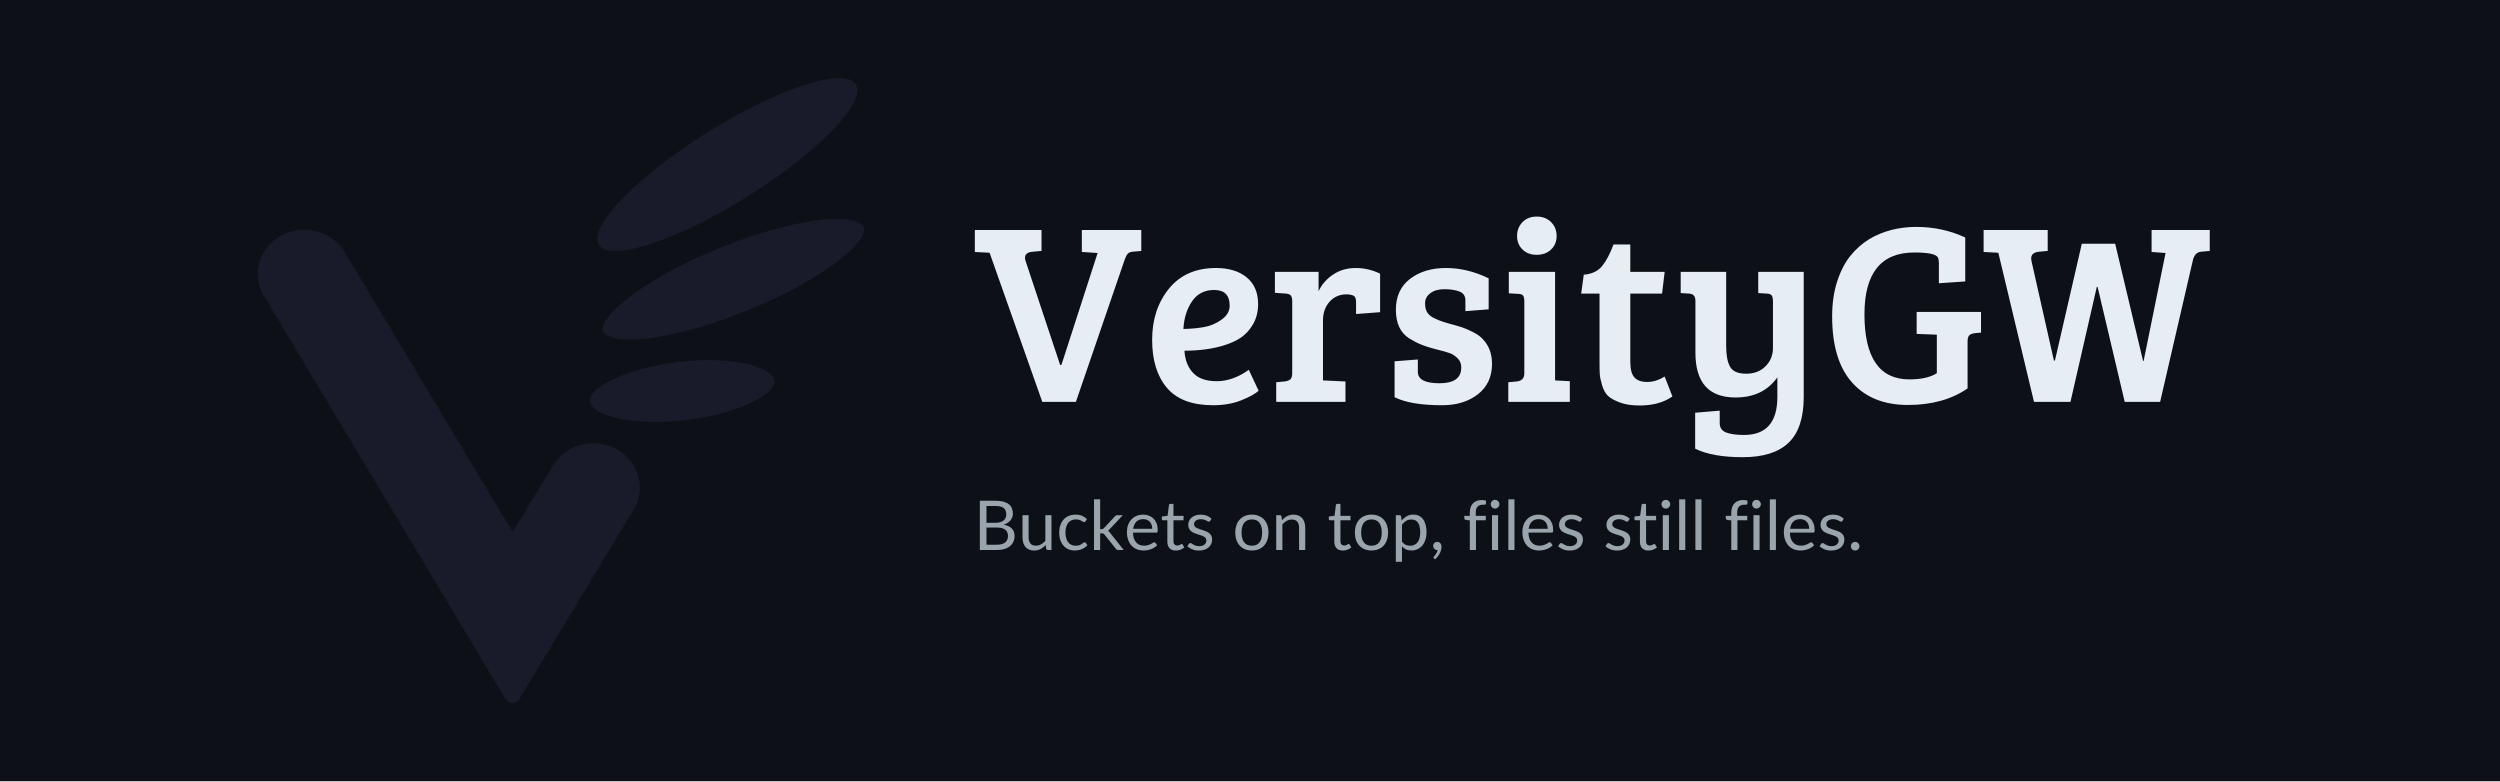
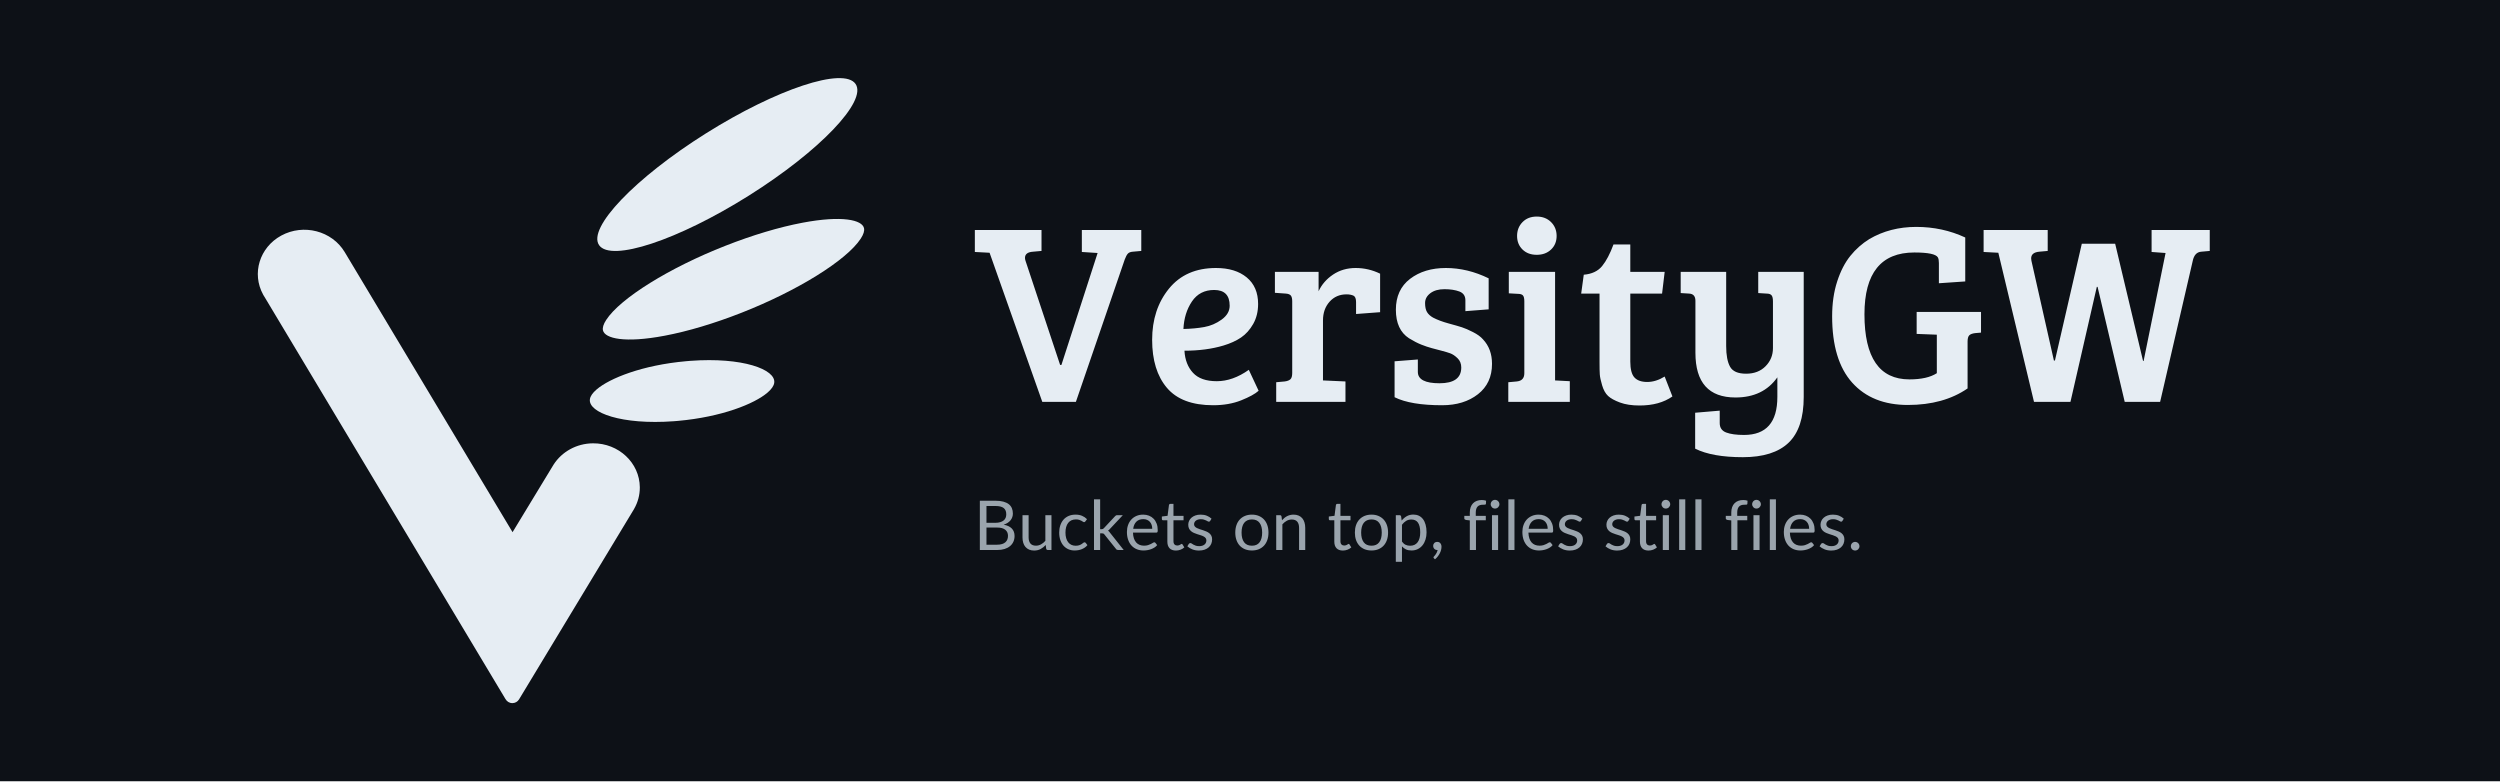
<svg xmlns="http://www.w3.org/2000/svg" viewBox="0 0 1600 500" width="1600" height="500" role="img" aria-label="versitygw">
  <rect width="1600" height="500" fill="#0d1117" />
  <g transform="translate(54.64,-54.60) scale(1.1886)">
    <g transform="translate(92.85,88.00) scale(6.46154)">
-       <path d="M33.903 21.466C30.572 22.099 28.92 21.698 28.762 21.021C28.71 20.797 28.8 20.503 29.032 20.148C30.204 18.345 34.29 15.805 38.968 13.97C41.223 13.083 43.44 12.42 45.38 12.052C48.708 11.421 50.357 11.821 50.514 12.498C50.567 12.723 50.477 13.016 50.246 13.371C49.076 15.172 44.99 17.713 40.311 19.551C38.058 20.436 35.842 21.099 33.904 21.466L33.903 21.466Z" fill="#191B2A" />
-       <path d="M34.66 28.592C30.337 28.912 27.508 27.88 27.674 26.754C27.709 26.505 27.895 26.234 28.225 25.95C29.315 25.01 32.048 23.915 35.701 23.589C35.821 23.578 35.94 23.568 36.057 23.559C40.373 23.24 43.197 24.271 43.033 25.397C42.997 25.646 42.81 25.917 42.479 26.202C41.389 27.143 38.655 28.238 35.008 28.564C34.891 28.574 34.776 28.583 34.661 28.592L34.66 28.592Z" fill="#191B2A" />
-       <path d="M31.833 34.096C31.817 32.058 30.069 30.418 27.929 30.433C26.543 30.443 25.332 31.146 24.656 32.193L24.655 32.193L24.645 32.211C24.62 32.249 24.597 32.287 24.574 32.326L21.228 37.837L7.241 14.497C6.18 12.727 3.813 12.111 1.954 13.121C0.138 14.109 -0.52 16.284 0.441 18.035L0.44 18.035L0.46 18.068C0.476 18.097 0.492 18.127 0.509 18.156C0.527 18.186 0.546 18.213 0.564 18.241L20.645 51.756L20.646 51.752C20.753 51.947 20.965 52.082 21.212 52.082C21.444 52.082 21.645 51.963 21.757 51.786L21.758 51.788L31.365 35.888L31.362 35.887C31.667 35.355 31.838 34.744 31.833 34.096Z" fill="#191B2A" />
-       <path d="M49.81 0.484C48.822 -0.947 43.235 0.902 37.334 4.611C31.432 8.322 27.45 12.489 28.439 13.919C29.428 15.351 35.014 13.503 40.916 9.792C46.817 6.082 50.8 1.915 49.81 0.484Z" fill="#191B2A" />
+       <path d="M33.903 21.466C30.572 22.099 28.92 21.698 28.762 21.021C28.71 20.797 28.8 20.503 29.032 20.148C30.204 18.345 34.29 15.805 38.968 13.97C41.223 13.083 43.44 12.42 45.38 12.052C48.708 11.421 50.357 11.821 50.514 12.498C50.567 12.723 50.477 13.016 50.246 13.371C49.076 15.172 44.99 17.713 40.311 19.551C38.058 20.436 35.842 21.099 33.904 21.466L33.903 21.466Z" fill="#e6edf3" />
+       <path d="M34.66 28.592C30.337 28.912 27.508 27.88 27.674 26.754C27.709 26.505 27.895 26.234 28.225 25.95C29.315 25.01 32.048 23.915 35.701 23.589C35.821 23.578 35.94 23.568 36.057 23.559C40.373 23.24 43.197 24.271 43.033 25.397C42.997 25.646 42.81 25.917 42.479 26.202C41.389 27.143 38.655 28.238 35.008 28.564C34.891 28.574 34.776 28.583 34.661 28.592L34.66 28.592Z" fill="#e6edf3" />
+       <path d="M31.833 34.096C31.817 32.058 30.069 30.418 27.929 30.433C26.543 30.443 25.332 31.146 24.656 32.193L24.655 32.193L24.645 32.211C24.62 32.249 24.597 32.287 24.574 32.326L21.228 37.837L7.241 14.497C6.18 12.727 3.813 12.111 1.954 13.121C0.138 14.109 -0.52 16.284 0.441 18.035L0.44 18.035L0.46 18.068C0.476 18.097 0.492 18.127 0.509 18.156C0.527 18.186 0.546 18.213 0.564 18.241L20.645 51.756L20.646 51.752C20.753 51.947 20.965 52.082 21.212 52.082C21.444 52.082 21.645 51.963 21.757 51.786L21.758 51.788L31.365 35.888L31.362 35.887C31.667 35.355 31.838 34.744 31.833 34.096Z" fill="#e6edf3" />
+       <path d="M49.81 0.484C48.822 -0.947 43.235 0.902 37.334 4.611C31.432 8.322 27.45 12.489 28.439 13.919C29.428 15.351 35.014 13.503 40.916 9.792C46.817 6.082 50.8 1.915 49.81 0.484Z" fill="#e6edf3" />
    </g>
  </g>
  <g transform="translate(623.07,257.20)">
    <path d="M33.25-90.32L55.41-23.65L56.24-23.65L79.40-95.28L69.31-95.94L69.31-110L107.35-110L107.35-96.60L101.89-96.11Q99.74-95.94 98.75-94.86Q97.76-93.79 96.77-91.14L65.50 0L44 0L10.26-95.44L0.83-95.94L0.83-110L43.50-110L43.50-96.60L38.05-96.11Q32.92-95.77 32.92-92.14Q32.92-91.31 33.25-90.32M155.16-85.68Q167.56-85.68 174.84-79.65Q182.12-73.61 182.12-62.69Q182.12-55.41 178.98-49.87Q175.83-44.33 171.20-41.19Q166.57-38.05 159.95-36.06Q148.87-32.75 134.98-32.75Q135.47-23.98 140.44-18.61Q145.40-13.23 155.65-13.23Q165.91-13.23 176.17-20.51L182.45-7.11Q179.14-4.14 171.29-0.99Q163.43 2.15 153.34 2.15Q133.16 2.15 123.73-9.02Q114.30-20.18 114.30-39.70Q114.30-59.22 125.05-72.45Q135.80-85.68 155.16-85.68M147.63-47.89Q153.67-48.96 158.80-52.68Q163.92-56.41 163.92-61.53Q163.92-71.62 154-71.62Q144.74-71.62 139.77-64.26Q134.81-56.90 134.32-46.65Q141.59-46.81 147.63-47.89M203.95-18.53L203.95-64.35Q203.95-66.99 203.05-68.07Q202.14-69.14 199.82-69.31L192.87-69.80L192.87-83.20L220.83-83.20L220.83-70.80Q223.80-77.25 230.09-81.47Q236.38-85.68 244.56-85.68Q252.75-85.68 260.20-82.05L260.20-57.40L244.81-56.24L244.81-63.85Q244.81-67.16 243.16-67.98Q241.34-68.81 238.69-68.81Q232.08-68.81 227.86-64.10Q223.64-59.38 223.64-52.11L223.64-13.73L238.03-13.07L238.03 0L193.70 0L193.70-12.57L199.16-13.07Q201.64-13.40 202.80-14.47Q203.95-15.55 203.95-18.53M310.98-70.63Q307.01-72.12 301.38-72.12Q295.76-72.12 292.37-69.56Q288.98-66.99 288.98-63.27Q288.98-59.55 290.22-57.48Q291.46-55.41 294.11-53.92Q298.24-51.77 304.03-50.20Q309.82-48.63 312.63-47.72Q315.44-46.81 319.66-44.66Q323.88-42.51 326.03-40.03Q331.82-33.91 331.82-24.32Q331.82-11.91 322.80-4.88Q313.79 2.15 299.89 2.15Q279.71 2.15 269.46-2.98L269.46-25.97L284.35-27.13L284.35-19.19Q284.35-11.91 298.24-11.91Q312.14-11.91 312.14-22Q312.14-25.64 309.74-27.95Q307.34-30.27 305.02-31.10Q302.71-31.92 299.48-32.75Q296.26-33.58 293.20-34.41Q290.14-35.23 286.58-36.64Q283.02-38.05 278.72-40.69Q270.29-46.15 270.29-58.97Q270.29-71.79 279.38-78.74Q288.48-85.68 302.29-85.68Q316.11-85.68 329.67-79.07L329.67-59.22L314.78-58.06L314.78-65.01Q314.78-69.14 310.98-70.63M342.57-83.20L372.18-83.20L372.18-13.73L381.61-13.23L381.61 0L342.24 0L342.24-12.57L347.70-13.07Q352.50-13.56 352.50-18.36L352.50-64.35Q352.50-67.16 351.59-68.15Q350.68-69.14 348.36-69.14L342.57-69.47L342.57-83.20M351.34-97.51Q347.86-100.90 347.86-106.20Q347.86-111.49 351.34-115.05Q354.81-118.60 360.44-118.60Q366.06-118.60 369.62-115.05Q373.17-111.49 373.17-106.20Q373.17-100.90 369.62-97.51Q366.06-94.12 360.44-94.12Q354.81-94.12 351.34-97.51M409.56-100.74L420.32-100.74L420.32-83.20L442.32-83.20L440.66-69.31L420.32-69.31L420.32-25.80Q420.32-18.53 422.96-15.63Q425.61-12.74 431.15-12.74Q436.69-12.74 442.32-16.21L447.28-3.47Q439.01 2.32 426.27 2.32Q418.83 2.32 413.70 0.41Q408.57-1.49 406.09-3.80Q403.61-6.12 402.29-10.59Q400.96-15.05 400.80-17.62Q400.63-20.18 400.63-25.14L400.63-69.31L388.89-69.31L390.54-81.38Q398.32-82.05 402.29-86.92Q406.26-91.80 409.56-100.74M514.44-3.14L514.44-15.71Q505.34-2.81 487.64-2.81Q462-2.81 462-31.43L462-64.68Q462-69.14 457.86-69.31L452.57-69.64L452.57-83.20L481.68-83.20L481.68-35.73Q481.68-26.96 484.17-22.50Q486.65-18.03 494.42-18.03Q502.20-18.03 506.91-22.83Q511.62-27.62 511.62-34.41L511.62-64.35Q511.62-67.16 510.71-68.23Q509.80-69.31 507.49-69.31L502.20-69.64L502.20-83.20L531.31-83.20L531.31-3.14Q531.31 16.87 521.63 26.14Q511.95 35.40 492.35 35.40Q472.75 35.40 461.83 29.94L461.83 6.95L477.55 5.62L477.55 13.56Q477.55 18.03 481.68 19.60Q485.82 21.17 493.10 21.17Q514.44 21.17 514.44-3.14M636.18-38.54L636.18-8.60Q620.80 1.98 597.97 1.98Q575.14 1.98 562.32-12.32Q549.50-26.63 549.50-54.75Q549.50-67.16 552.73-77.08Q555.95-87.01 561.17-93.46Q566.38-99.91 573.32-104.21Q586.56-111.98 603.35-111.98Q620.14-111.98 634.69-105.20L634.69-77.08L617.82-75.92L617.82-88.83Q617.82-91.31 617.16-92.47Q615.34-95.61 602.11-95.61Q570.18-95.61 570.18-56.08Q570.18-14.39 598.96-14.39Q610.38-14.39 616.50-18.36L616.50-43.01L616.33-43.01L603.59-43.50L603.59-57.56L644.78-57.56L644.78-44.33L640.98-44Q638.33-43.67 637.26-42.59Q636.18-41.52 636.18-38.54M791.17-110L791.17-96.60L785.71-96.11Q781.41-95.77 780.26-90.15L759.41 0L736.75 0L719.38-73.61L718.89-73.61L702.02 0L678.69 0L655.86-95.44L646.44-95.94L646.44-110L687.46-110L687.46-96.60L682-96.11Q676.87-95.61 676.87-91.80Q676.87-91.14 677.04-90.32L691.43-26.47L692.09-26.47L709.29-101.23L730.63-101.23L748.50-26.14L748.83-26.14L762.89-95.28L753.95-95.94L753.95-110" fill="#e6edf3" />
  </g>
  <g transform="translate(623.07,352)">
    <path d="M8.27-3.39L15.09-3.39Q16.92-3.39 18.24-3.81Q19.56-4.22 20.40-4.98Q21.25-5.74 21.65-6.79Q22.04-7.83 22.04-9.09Q22.04-11.53 20.31-12.95Q18.57-14.37 15.09-14.37L8.27-14.37L8.27-3.39M14.08-28.16L8.27-28.16L8.27-17.40L13.90-17.40Q15.71-17.40 17.04-17.80Q18.37-18.19 19.24-18.90Q20.11-19.60 20.53-20.60Q20.94-21.60 20.94-22.79Q20.94-25.59 19.27-26.87Q17.60-28.16 14.08-28.16M4.03-31.53L14.08-31.53Q16.98-31.53 19.08-30.95Q21.19-30.38 22.54-29.33Q23.89-28.27 24.53-26.74Q25.17-25.21 25.17-23.30Q25.17-22.13 24.80-21.06Q24.44-20 23.72-19.07Q22.99-18.15 21.88-17.41Q20.77-16.68 19.27-16.21Q22.75-15.55 24.50-13.74Q26.25-11.92 26.25-8.98Q26.25-6.97 25.51-5.32Q24.77-3.67 23.35-2.49Q21.93-1.30 19.87-0.65Q17.80 0 15.16 0L4.03 0L4.03-31.53M45.96-22.29L49.87-22.29L49.87 0L47.54 0Q46.71 0 46.49-0.81L46.18-3.21Q44.73-1.61 42.92-0.63Q41.12 0.35 38.79 0.35Q36.96 0.35 35.56-0.25Q34.17-0.86 33.22-1.96Q32.27-3.06 31.80-4.62Q31.33-6.18 31.33-8.07L31.33-22.29L35.24-22.29L35.24-8.07Q35.24-5.54 36.40-4.16Q37.55-2.77 39.93-2.77Q41.67-2.77 43.17-3.60Q44.68-4.42 45.96-5.87L45.96-22.29M72.62-19.73L71.59-18.33Q71.41-18.08 71.24-17.95Q71.06-17.82 70.75-17.82Q70.42-17.82 70.03-18.09Q69.63-18.37 69.05-18.70Q68.46-19.03 67.62-19.30Q66.77-19.58 65.54-19.58Q63.89-19.58 62.63-19Q61.38-18.41 60.53-17.31Q59.69-16.21 59.26-14.65Q58.83-13.09 58.83-11.15Q58.83-9.13 59.29-7.56Q59.75-5.98 60.60-4.92Q61.45-3.85 62.64-3.29Q63.84-2.73 65.34-2.73Q66.77-2.73 67.69-3.07Q68.62-3.41 69.22-3.83Q69.83-4.25 70.23-4.59Q70.64-4.93 71.04-4.93Q71.52-4.93 71.79-4.55L72.89-3.12Q72.16-2.22 71.24-1.58Q70.31-0.95 69.25-0.52Q68.18-0.09 67.01 0.11Q65.85 0.31 64.64 0.31Q62.55 0.31 60.75-0.46Q58.96-1.23 57.64-2.69Q56.32-4.16 55.57-6.29Q54.82-8.43 54.82-11.15Q54.82-13.64 55.52-15.75Q56.21-17.86 57.54-19.39Q58.87-20.92 60.82-21.78Q62.77-22.64 65.30-22.64Q67.65-22.64 69.44-21.88Q71.24-21.12 72.62-19.73M77.09-32.41L81.03-32.41L81.03-13.33L82.04-13.33Q82.48-13.33 82.77-13.45Q83.07-13.57 83.40-13.95L90.44-21.49Q90.75-21.87 91.09-22.08Q91.43-22.29 92-22.29L95.55-22.29L87.34-13.55Q86.75-12.80 86.06-12.39Q86.46-12.12 86.78-11.78Q87.10-11.44 87.38-11L96.10 0L92.60 0Q92.09 0 91.73-0.16Q91.37-0.33 91.10-0.77L83.78-9.90Q83.45-10.36 83.13-10.50Q82.81-10.65 82.15-10.65L81.03-10.65L81.03 0L77.09 0L77.09-32.41M102.17-13.57L114.36-13.57Q114.36-14.94 113.97-16.07Q113.59-17.20 112.85-18.03Q112.11-18.85 111.06-19.30Q110-19.76 108.66-19.76Q105.84-19.76 104.20-18.12Q102.56-16.48 102.17-13.57M116.42-4.55L117.52-3.12Q116.80-2.24 115.79-1.59Q114.77-0.95 113.62-0.53Q112.46-0.11 111.23 0.10Q110 0.31 108.79 0.31Q106.48 0.31 104.53-0.47Q102.59-1.25 101.17-2.76Q99.75-4.27 98.96-6.49Q98.16-8.71 98.16-11.59Q98.16-13.93 98.88-15.95Q99.59-17.97 100.94-19.46Q102.28-20.94 104.21-21.79Q106.15-22.64 108.57-22.64Q110.57-22.64 112.28-21.97Q113.98-21.30 115.22-20.03Q116.47-18.77 117.17-16.91Q117.88-15.05 117.88-12.67Q117.88-11.75 117.68-11.44Q117.48-11.13 116.93-11.13L102.04-11.13Q102.10-9.02 102.62-7.46Q103.14-5.90 104.06-4.85Q104.98-3.81 106.26-3.29Q107.54-2.77 109.12-2.77Q110.59-2.77 111.66-3.11Q112.73-3.45 113.50-3.85Q114.27-4.25 114.78-4.59Q115.30-4.93 115.68-4.93Q116.16-4.93 116.42-4.55M129.51 0.35Q126.87 0.35 125.45-1.12Q124.04-2.60 124.04-5.37L124.04-19.01L121.35-19.01Q121-19.01 120.76-19.22Q120.52-19.43 120.52-19.87L120.52-21.43L124.17-21.89L125.07-28.78Q125.14-29.11 125.37-29.31Q125.60-29.52 125.97-29.52L127.95-29.52L127.95-21.85L134.40-21.85L134.40-19.01L127.95-19.01L127.95-5.63Q127.95-4.22 128.63-3.54Q129.32-2.86 130.39-2.86Q131.01-2.86 131.46-3.02Q131.91-3.19 132.24-3.39Q132.57-3.59 132.80-3.75Q133.03-3.92 133.21-3.92Q133.52-3.92 133.76-3.54L134.90-1.67Q133.89-0.73 132.46-0.19Q131.03 0.35 129.51 0.35M152.31-20.04L151.43-18.61Q151.16-18.13 150.61-18.13Q150.28-18.13 149.86-18.37Q149.45-18.61 148.84-18.91Q148.24-19.21 147.40-19.46Q146.56-19.71 145.42-19.71Q144.43-19.71 143.64-19.46Q142.85-19.21 142.28-18.77Q141.72-18.33 141.43-17.74Q141.13-17.16 141.13-16.48Q141.13-15.62 141.63-15.05Q142.12-14.48 142.93-14.06Q143.75-13.64 144.78-13.32Q145.82-13 146.91-12.64Q147.99-12.28 149.03-11.84Q150.06-11.40 150.88-10.74Q151.69-10.08 152.19-9.12Q152.68-8.16 152.68-6.82Q152.68-5.28 152.13-3.97Q151.58-2.66 150.50-1.70Q149.42-0.75 147.86-0.20Q146.30 0.35 144.25 0.35Q141.92 0.35 140.03-0.41Q138.14-1.17 136.82-2.35L137.74-3.85Q137.92-4.14 138.16-4.29Q138.40-4.44 138.78-4.44Q139.17-4.44 139.61-4.14Q140.05-3.83 140.68-3.45Q141.31-3.08 142.21-2.77Q143.11-2.46 144.45-2.46Q145.60-2.46 146.45-2.76Q147.31-3.06 147.88-3.56Q148.46-4.07 148.73-4.73Q149.01-5.39 149.01-6.14Q149.01-7.06 148.51-7.67Q148.02-8.27 147.20-8.70Q146.39-9.13 145.34-9.45Q144.30-9.77 143.21-10.12Q142.12-10.47 141.07-10.92Q140.03-11.37 139.22-12.06Q138.40-12.74 137.91-13.74Q137.41-14.74 137.41-16.17Q137.41-17.45 137.94-18.62Q138.47-19.80 139.48-20.69Q140.49-21.58 141.97-22.11Q143.44-22.64 145.33-22.64Q147.53-22.64 149.28-21.95Q151.03-21.25 152.31-20.04M178.16-22.64Q180.60-22.64 182.56-21.82Q184.51-21.01 185.90-19.51Q187.29-18.02 188.02-15.89Q188.76-13.77 188.76-11.15Q188.76-8.51 188.02-6.40Q187.29-4.29 185.90-2.79Q184.51-1.30 182.56-0.49Q180.60 0.31 178.16 0.31Q175.69 0.31 173.72-0.49Q171.75-1.30 170.37-2.79Q168.98-4.29 168.25-6.40Q167.51-8.51 167.51-11.15Q167.51-13.77 168.25-15.89Q168.98-18.02 170.37-19.51Q171.75-21.01 173.72-21.82Q175.69-22.64 178.16-22.64M178.16-2.75Q181.46-2.75 183.08-4.96Q184.71-7.17 184.71-11.13Q184.71-15.11 183.08-17.34Q181.46-19.56 178.16-19.56Q176.48-19.56 175.24-18.99Q174-18.41 173.17-17.34Q172.35-16.26 171.94-14.68Q171.53-13.11 171.53-11.13Q171.53-7.17 173.17-4.96Q174.81-2.75 178.16-2.75M197.10-21.47L197.41-19.05Q198.13-19.87 198.95-20.53Q199.76-21.19 200.67-21.66Q201.59-22.13 202.61-22.38Q203.63-22.64 204.82-22.64Q206.65-22.64 208.04-22.03Q209.44-21.43 210.38-20.32Q211.31-19.21 211.79-17.64Q212.28-16.08 212.28-14.19L212.28 0L208.34 0L208.34-14.19Q208.34-16.72 207.19-18.12Q206.03-19.51 203.68-19.51Q201.94-19.51 200.43-18.68Q198.92-17.84 197.65-16.41L197.65 0L193.71 0L193.71-22.29L196.06-22.29Q196.90-22.29 197.10-21.47M236.37 0.35Q233.73 0.35 232.31-1.12Q230.89-2.60 230.89-5.37L230.89-19.01L228.21-19.01Q227.85-19.01 227.61-19.22Q227.37-19.43 227.37-19.87L227.37-21.43L231.02-21.89L231.92-28.78Q231.99-29.11 232.22-29.31Q232.45-29.52 232.83-29.52L234.81-29.52L234.81-21.85L241.25-21.85L241.25-19.01L234.81-19.01L234.81-5.63Q234.81-4.22 235.49-3.54Q236.17-2.86 237.25-2.86Q237.86-2.86 238.31-3.02Q238.77-3.19 239.10-3.39Q239.43-3.59 239.66-3.75Q239.89-3.92 240.06-3.92Q240.37-3.92 240.61-3.54L241.76-1.67Q240.75-0.73 239.32-0.19Q237.89 0.35 236.37 0.35M254.69-22.64Q257.14-22.64 259.09-21.82Q261.05-21.01 262.44-19.51Q263.82-18.02 264.56-15.89Q265.30-13.77 265.30-11.15Q265.30-8.51 264.56-6.40Q263.82-4.29 262.44-2.79Q261.05-1.30 259.09-0.49Q257.14 0.31 254.69 0.31Q252.23 0.31 250.26-0.49Q248.29-1.30 246.91-2.79Q245.52-4.29 244.78-6.40Q244.05-8.51 244.05-11.15Q244.05-13.77 244.78-15.89Q245.52-18.02 246.91-19.51Q248.29-21.01 250.26-21.82Q252.23-22.64 254.69-22.64M254.69-2.75Q257.99-2.75 259.62-4.96Q261.25-7.17 261.25-11.13Q261.25-15.11 259.62-17.34Q257.99-19.56 254.69-19.56Q253.02-19.56 251.78-18.99Q250.54-18.41 249.71-17.34Q248.89-16.26 248.48-14.68Q248.07-13.11 248.07-11.13Q248.07-7.17 249.71-4.96Q251.35-2.75 254.69-2.75M274.19-16.15L274.19-5.37Q275.26-3.92 276.54-3.32Q277.82-2.73 279.40-2.73Q282.52-2.73 284.20-4.95Q285.87-7.17 285.87-11.29Q285.87-13.46 285.48-15.03Q285.10-16.59 284.37-17.59Q283.65-18.59 282.59-19.05Q281.53-19.51 280.19-19.51Q278.28-19.51 276.84-18.63Q275.40-17.75 274.19-16.15M273.64-21.47L273.99-18.83Q275.40-20.57 277.24-21.63Q279.09-22.68 281.47-22.68Q283.40-22.68 284.97-21.95Q286.53-21.21 287.63-19.77Q288.73-18.33 289.32-16.19Q289.92-14.06 289.92-11.29Q289.92-8.82 289.26-6.70Q288.60-4.58 287.35-3.02Q286.11-1.47 284.32-0.58Q282.52 0.31 280.28 0.31Q278.23 0.31 276.77-0.38Q275.31-1.08 274.19-2.31L274.19 7.55L270.25 7.55L270.25-22.29L272.60-22.29Q273.44-22.29 273.64-21.47M295.33 5.96L294.67 5.32Q294.49 5.17 294.43 5.04Q294.36 4.91 294.36 4.71Q294.36 4.55 294.46 4.40Q294.56 4.25 294.69 4.11Q294.91 3.87 295.25 3.48Q295.59 3.08 295.94 2.54Q296.30 2 296.59 1.35Q296.89 0.70 297.02-0.02Q296.96 0 296.88 0Q296.80 0 296.74 0Q295.59 0 294.88-0.76Q294.16-1.52 294.16-2.71Q294.16-3.74 294.88-4.47Q295.59-5.19 296.78-5.19Q297.44-5.19 297.95-4.95Q298.45-4.71 298.79-4.28Q299.13-3.85 299.31-3.29Q299.49-2.73 299.49-2.07Q299.49-1.08 299.21-0.01Q298.94 1.06 298.40 2.10Q297.86 3.15 297.09 4.14Q296.32 5.13 295.33 5.96M321.55 0L317.61 0L317.61-18.94L315.15-19.23Q314.69-19.34 314.39-19.57Q314.09-19.80 314.09-20.24L314.09-21.85L317.61-21.85L317.61-24Q317.61-25.92 318.15-27.40Q318.69-28.89 319.69-29.91Q320.69-30.93 322.10-31.46Q323.51-31.99 325.27-31.99Q326.77-31.99 328.02-31.55L327.93-29.59Q327.89-29.06 327.35-29.02Q326.81-28.97 325.91-28.97Q324.90-28.97 324.07-28.71Q323.25-28.45 322.65-27.85Q322.06-27.26 321.74-26.29Q321.42-25.32 321.42-23.89L321.42-21.85L327.84-21.85L327.84-19.01L321.55-19.01L321.55 0M331.80-22.29L335.72-22.29L335.72 0L331.80 0L331.80-22.29M336.56-29.28Q336.56-28.71 336.33-28.21Q336.09-27.72 335.71-27.33Q335.32-26.95 334.81-26.73Q334.29-26.51 333.72-26.51Q333.15-26.51 332.65-26.73Q332.16-26.95 331.78-27.33Q331.41-27.72 331.19-28.21Q330.97-28.71 330.97-29.28Q330.97-29.85 331.19-30.37Q331.41-30.89 331.78-31.27Q332.16-31.66 332.65-31.88Q333.15-32.10 333.72-32.10Q334.29-32.10 334.81-31.88Q335.32-31.66 335.71-31.27Q336.09-30.89 336.33-30.37Q336.56-29.85 336.56-29.28M342.28-32.41L346.19-32.41L346.19 0L342.28 0L342.28-32.41M355.26-13.57L367.44-13.57Q367.44-14.94 367.06-16.07Q366.67-17.20 365.94-18.03Q365.20-18.85 364.14-19.30Q363.09-19.76 361.75-19.76Q358.93-19.76 357.29-18.12Q355.65-16.48 355.26-13.57M369.51-4.55L370.61-3.12Q369.89-2.24 368.87-1.59Q367.86-0.95 366.71-0.53Q365.55-0.11 364.32 0.10Q363.09 0.31 361.88 0.31Q359.57 0.31 357.62-0.47Q355.67-1.25 354.26-2.76Q352.84-4.27 352.04-6.49Q351.25-8.71 351.25-11.59Q351.25-13.93 351.97-15.95Q352.68-17.97 354.02-19.46Q355.37-20.94 357.30-21.79Q359.24-22.64 361.66-22.64Q363.66-22.64 365.37-21.97Q367.07-21.30 368.31-20.03Q369.56-18.77 370.26-16.91Q370.96-15.05 370.96-12.67Q370.96-11.75 370.77-11.44Q370.57-11.13 370.02-11.13L355.12-11.13Q355.19-9.02 355.71-7.46Q356.22-5.90 357.15-4.85Q358.07-3.81 359.35-3.29Q360.62-2.77 362.21-2.77Q363.68-2.77 364.75-3.11Q365.82-3.45 366.59-3.85Q367.36-4.25 367.87-4.59Q368.39-4.93 368.76-4.93Q369.25-4.93 369.51-4.55M389.62-20.04L388.74-18.61Q388.48-18.13 387.93-18.13Q387.60-18.13 387.18-18.37Q386.76-18.61 386.16-18.91Q385.55-19.21 384.71-19.46Q383.88-19.71 382.73-19.71Q381.74-19.71 380.95-19.46Q380.16-19.21 379.60-18.77Q379.04-18.33 378.74-17.74Q378.44-17.16 378.44-16.48Q378.44-15.62 378.94-15.05Q379.43-14.48 380.25-14.06Q381.06-13.64 382.10-13.32Q383.13-13 384.22-12.64Q385.31-12.28 386.34-11.84Q387.38-11.40 388.19-10.74Q389-10.08 389.50-9.12Q389.99-8.16 389.99-6.82Q389.99-5.28 389.44-3.97Q388.89-2.66 387.82-1.70Q386.74-0.75 385.18-0.20Q383.61 0.35 381.57 0.35Q379.24 0.35 377.34-0.41Q375.45-1.17 374.13-2.35L375.06-3.85Q375.23-4.14 375.47-4.29Q375.72-4.44 376.09-4.44Q376.49-4.44 376.93-4.14Q377.37-3.83 377.99-3.45Q378.62-3.08 379.52-2.77Q380.42-2.46 381.77-2.46Q382.91-2.46 383.77-2.76Q384.63-3.06 385.20-3.56Q385.77-4.07 386.05-4.73Q386.32-5.39 386.32-6.14Q386.32-7.06 385.82-7.67Q385.33-8.27 384.52-8.70Q383.70-9.13 382.66-9.45Q381.61-9.77 380.52-10.12Q379.43-10.47 378.39-10.92Q377.34-11.37 376.53-12.06Q375.72-12.74 375.22-13.74Q374.73-14.74 374.73-16.17Q374.73-17.45 375.25-18.62Q375.78-19.80 376.79-20.69Q377.81-21.58 379.28-22.11Q380.75-22.64 382.65-22.64Q384.85-22.64 386.60-21.95Q388.34-21.25 389.62-20.04M419.94-20.04L419.06-18.61Q418.79-18.13 418.24-18.13Q417.91-18.13 417.49-18.37Q417.08-18.61 416.47-18.91Q415.87-19.21 415.03-19.46Q414.19-19.71 413.05-19.71Q412.06-19.71 411.27-19.46Q410.48-19.21 409.92-18.77Q409.35-18.33 409.06-17.74Q408.76-17.16 408.76-16.48Q408.76-15.62 409.26-15.05Q409.75-14.48 410.56-14.06Q411.38-13.64 412.41-13.32Q413.45-13 414.54-12.64Q415.62-12.28 416.66-11.84Q417.69-11.40 418.51-10.74Q419.32-10.08 419.82-9.12Q420.31-8.16 420.31-6.82Q420.31-5.28 419.76-3.97Q419.21-2.66 418.13-1.70Q417.05-0.75 415.49-0.20Q413.93 0.35 411.88 0.35Q409.55 0.35 407.66-0.41Q405.77-1.17 404.45-2.35L405.37-3.85Q405.55-4.14 405.79-4.29Q406.03-4.44 406.41-4.44Q406.80-4.44 407.24-4.14Q407.68-3.83 408.31-3.45Q408.94-3.08 409.84-2.77Q410.74-2.46 412.08-2.46Q413.23-2.46 414.08-2.76Q414.94-3.06 415.51-3.56Q416.09-4.07 416.36-4.73Q416.64-5.39 416.64-6.14Q416.64-7.06 416.14-7.67Q415.65-8.27 414.83-8.70Q414.02-9.13 412.97-9.45Q411.93-9.77 410.84-10.12Q409.75-10.47 408.71-10.92Q407.66-11.37 406.85-12.06Q406.03-12.74 405.54-13.74Q405.04-14.74 405.04-16.17Q405.04-17.45 405.57-18.62Q406.10-19.80 407.11-20.69Q408.12-21.58 409.60-22.11Q411.07-22.64 412.96-22.64Q415.16-22.64 416.91-21.95Q418.66-21.25 419.94-20.04M431.97 0.35Q429.33 0.35 427.91-1.12Q426.49-2.60 426.49-5.37L426.49-19.01L423.81-19.01Q423.46-19.01 423.21-19.22Q422.97-19.43 422.97-19.87L422.97-21.43L426.62-21.89L427.53-28.78Q427.59-29.11 427.82-29.31Q428.05-29.52 428.43-29.52L430.41-29.52L430.41-21.85L436.85-21.85L436.85-19.01L430.41-19.01L430.41-5.63Q430.41-4.22 431.09-3.54Q431.77-2.86 432.85-2.86Q433.47-2.86 433.92-3.02Q434.37-3.19 434.70-3.39Q435.03-3.59 435.26-3.75Q435.49-3.92 435.67-3.92Q435.97-3.92 436.22-3.54L437.36-1.67Q436.35-0.73 434.92-0.19Q433.49 0.35 431.97 0.35M441.12-22.29L445.04-22.29L445.04 0L441.12 0L441.12-22.29M445.87-29.28Q445.87-28.71 445.64-28.21Q445.41-27.72 445.03-27.33Q444.64-26.95 444.13-26.73Q443.61-26.51 443.04-26.51Q442.46-26.51 441.97-26.73Q441.47-26.95 441.10-27.33Q440.73-27.72 440.51-28.21Q440.29-28.71 440.29-29.28Q440.29-29.85 440.51-30.37Q440.73-30.89 441.10-31.27Q441.47-31.66 441.97-31.88Q442.46-32.10 443.04-32.10Q443.61-32.10 444.13-31.88Q444.64-31.66 445.03-31.27Q445.41-30.89 445.64-30.37Q445.87-29.85 445.87-29.28M451.59-32.41L455.51-32.41L455.51 0L451.59 0L451.59-32.41M461.98-32.41L465.89-32.41L465.89 0L461.98 0L461.98-32.41M488.88 0L484.95 0L484.95-18.94L482.48-19.23Q482.02-19.34 481.72-19.57Q481.43-19.80 481.43-20.24L481.43-21.85L484.95-21.85L484.95-24Q484.95-25.92 485.49-27.40Q486.02-28.89 487.03-29.91Q488.03-30.93 489.43-31.46Q490.84-31.99 492.60-31.99Q494.10-31.99 495.35-31.55L495.26-29.59Q495.22-29.06 494.68-29.02Q494.14-28.97 493.24-28.97Q492.23-28.97 491.40-28.71Q490.58-28.45 489.98-27.85Q489.39-27.26 489.07-26.29Q488.75-25.32 488.75-23.89L488.75-21.85L495.18-21.85L495.18-19.01L488.88-19.01L488.88 0M499.14-22.29L503.05-22.29L503.05 0L499.14 0L499.14-22.29M503.89-29.28Q503.89-28.71 503.66-28.21Q503.43-27.72 503.04-27.33Q502.66-26.95 502.14-26.73Q501.62-26.51 501.05-26.51Q500.48-26.51 499.98-26.73Q499.49-26.95 499.11-27.33Q498.74-27.72 498.52-28.21Q498.30-28.71 498.30-29.28Q498.30-29.85 498.52-30.37Q498.74-30.89 499.11-31.27Q499.49-31.66 499.98-31.88Q500.48-32.10 501.05-32.10Q501.62-32.10 502.14-31.88Q502.66-31.66 503.04-31.27Q503.43-30.89 503.66-30.37Q503.89-29.85 503.89-29.28M509.61-32.41L513.52-32.41L513.52 0L509.61 0L509.61-32.41M522.59-13.57L534.78-13.57Q534.78-14.94 534.39-16.07Q534.01-17.20 533.27-18.03Q532.53-18.85 531.48-19.30Q530.42-19.76 529.08-19.76Q526.26-19.76 524.62-18.12Q522.98-16.48 522.59-13.57M536.84-4.55L537.94-3.12Q537.22-2.24 536.21-1.59Q535.19-0.95 534.04-0.53Q532.88-0.11 531.65 0.10Q530.42 0.31 529.21 0.31Q526.90 0.31 524.95-0.47Q523.01-1.25 521.59-2.76Q520.17-4.27 519.38-6.49Q518.58-8.71 518.58-11.59Q518.58-13.93 519.30-15.95Q520.01-17.97 521.36-19.46Q522.70-20.94 524.63-21.79Q526.57-22.64 528.99-22.64Q530.99-22.64 532.70-21.97Q534.40-21.30 535.65-20.03Q536.89-18.77 537.59-16.91Q538.30-15.05 538.30-12.67Q538.30-11.75 538.10-11.44Q537.90-11.13 537.35-11.13L522.46-11.13Q522.52-9.02 523.04-7.46Q523.56-5.90 524.48-4.85Q525.40-3.81 526.68-3.29Q527.96-2.77 529.54-2.77Q531.01-2.77 532.08-3.11Q533.15-3.45 533.92-3.85Q534.69-4.25 535.21-4.59Q535.72-4.93 536.10-4.93Q536.58-4.93 536.84-4.55M556.95-20.04L556.07-18.61Q555.81-18.13 555.26-18.13Q554.93-18.13 554.51-18.37Q554.09-18.61 553.49-18.91Q552.88-19.21 552.05-19.46Q551.21-19.71 550.07-19.71Q549.08-19.71 548.28-19.46Q547.49-19.21 546.93-18.77Q546.37-18.33 546.07-17.74Q545.78-17.16 545.78-16.48Q545.78-15.62 546.27-15.05Q546.77-14.48 547.58-14.06Q548.39-13.64 549.43-13.32Q550.46-13 551.55-12.64Q552.64-12.28 553.67-11.84Q554.71-11.40 555.52-10.74Q556.34-10.08 556.83-9.12Q557.33-8.16 557.33-6.82Q557.33-5.28 556.78-3.97Q556.23-2.66 555.15-1.70Q554.07-0.75 552.51-0.20Q550.95 0.35 548.90 0.35Q546.57 0.35 544.68-0.41Q542.78-1.17 541.46-2.35L542.39-3.85Q542.56-4.14 542.81-4.29Q543.05-4.44 543.42-4.44Q543.82-4.44 544.26-4.14Q544.70-3.83 545.33-3.45Q545.95-3.08 546.85-2.77Q547.76-2.46 549.10-2.46Q550.24-2.46 551.10-2.76Q551.96-3.06 552.53-3.56Q553.10-4.07 553.38-4.73Q553.65-5.39 553.65-6.14Q553.65-7.06 553.16-7.67Q552.66-8.27 551.85-8.70Q551.03-9.13 549.99-9.45Q548.94-9.77 547.86-10.12Q546.77-10.47 545.72-10.92Q544.68-11.37 543.86-12.06Q543.05-12.74 542.55-13.74Q542.06-14.74 542.06-16.17Q542.06-17.45 542.59-18.62Q543.11-19.80 544.13-20.69Q545.14-21.58 546.61-22.11Q548.09-22.64 549.98-22.64Q552.18-22.64 553.93-21.95Q555.68-21.25 556.95-20.04M561.48-2.42Q561.48-2.99 561.69-3.50Q561.90-4 562.27-4.38Q562.63-4.75 563.13-4.97Q563.64-5.19 564.21-5.19Q564.78-5.19 565.29-4.97Q565.80-4.75 566.17-4.38Q566.54-4 566.76-3.50Q566.98-2.99 566.98-2.42Q566.98-1.83 566.76-1.33Q566.54-0.84 566.17-0.46Q565.80-0.09 565.29 0.12Q564.78 0.33 564.21 0.33Q563.64 0.33 563.13 0.12Q562.63-0.09 562.27-0.46Q561.90-0.84 561.69-1.33Q561.48-1.83 561.48-2.42" fill="#9aa4ad" />
  </g>
</svg>
